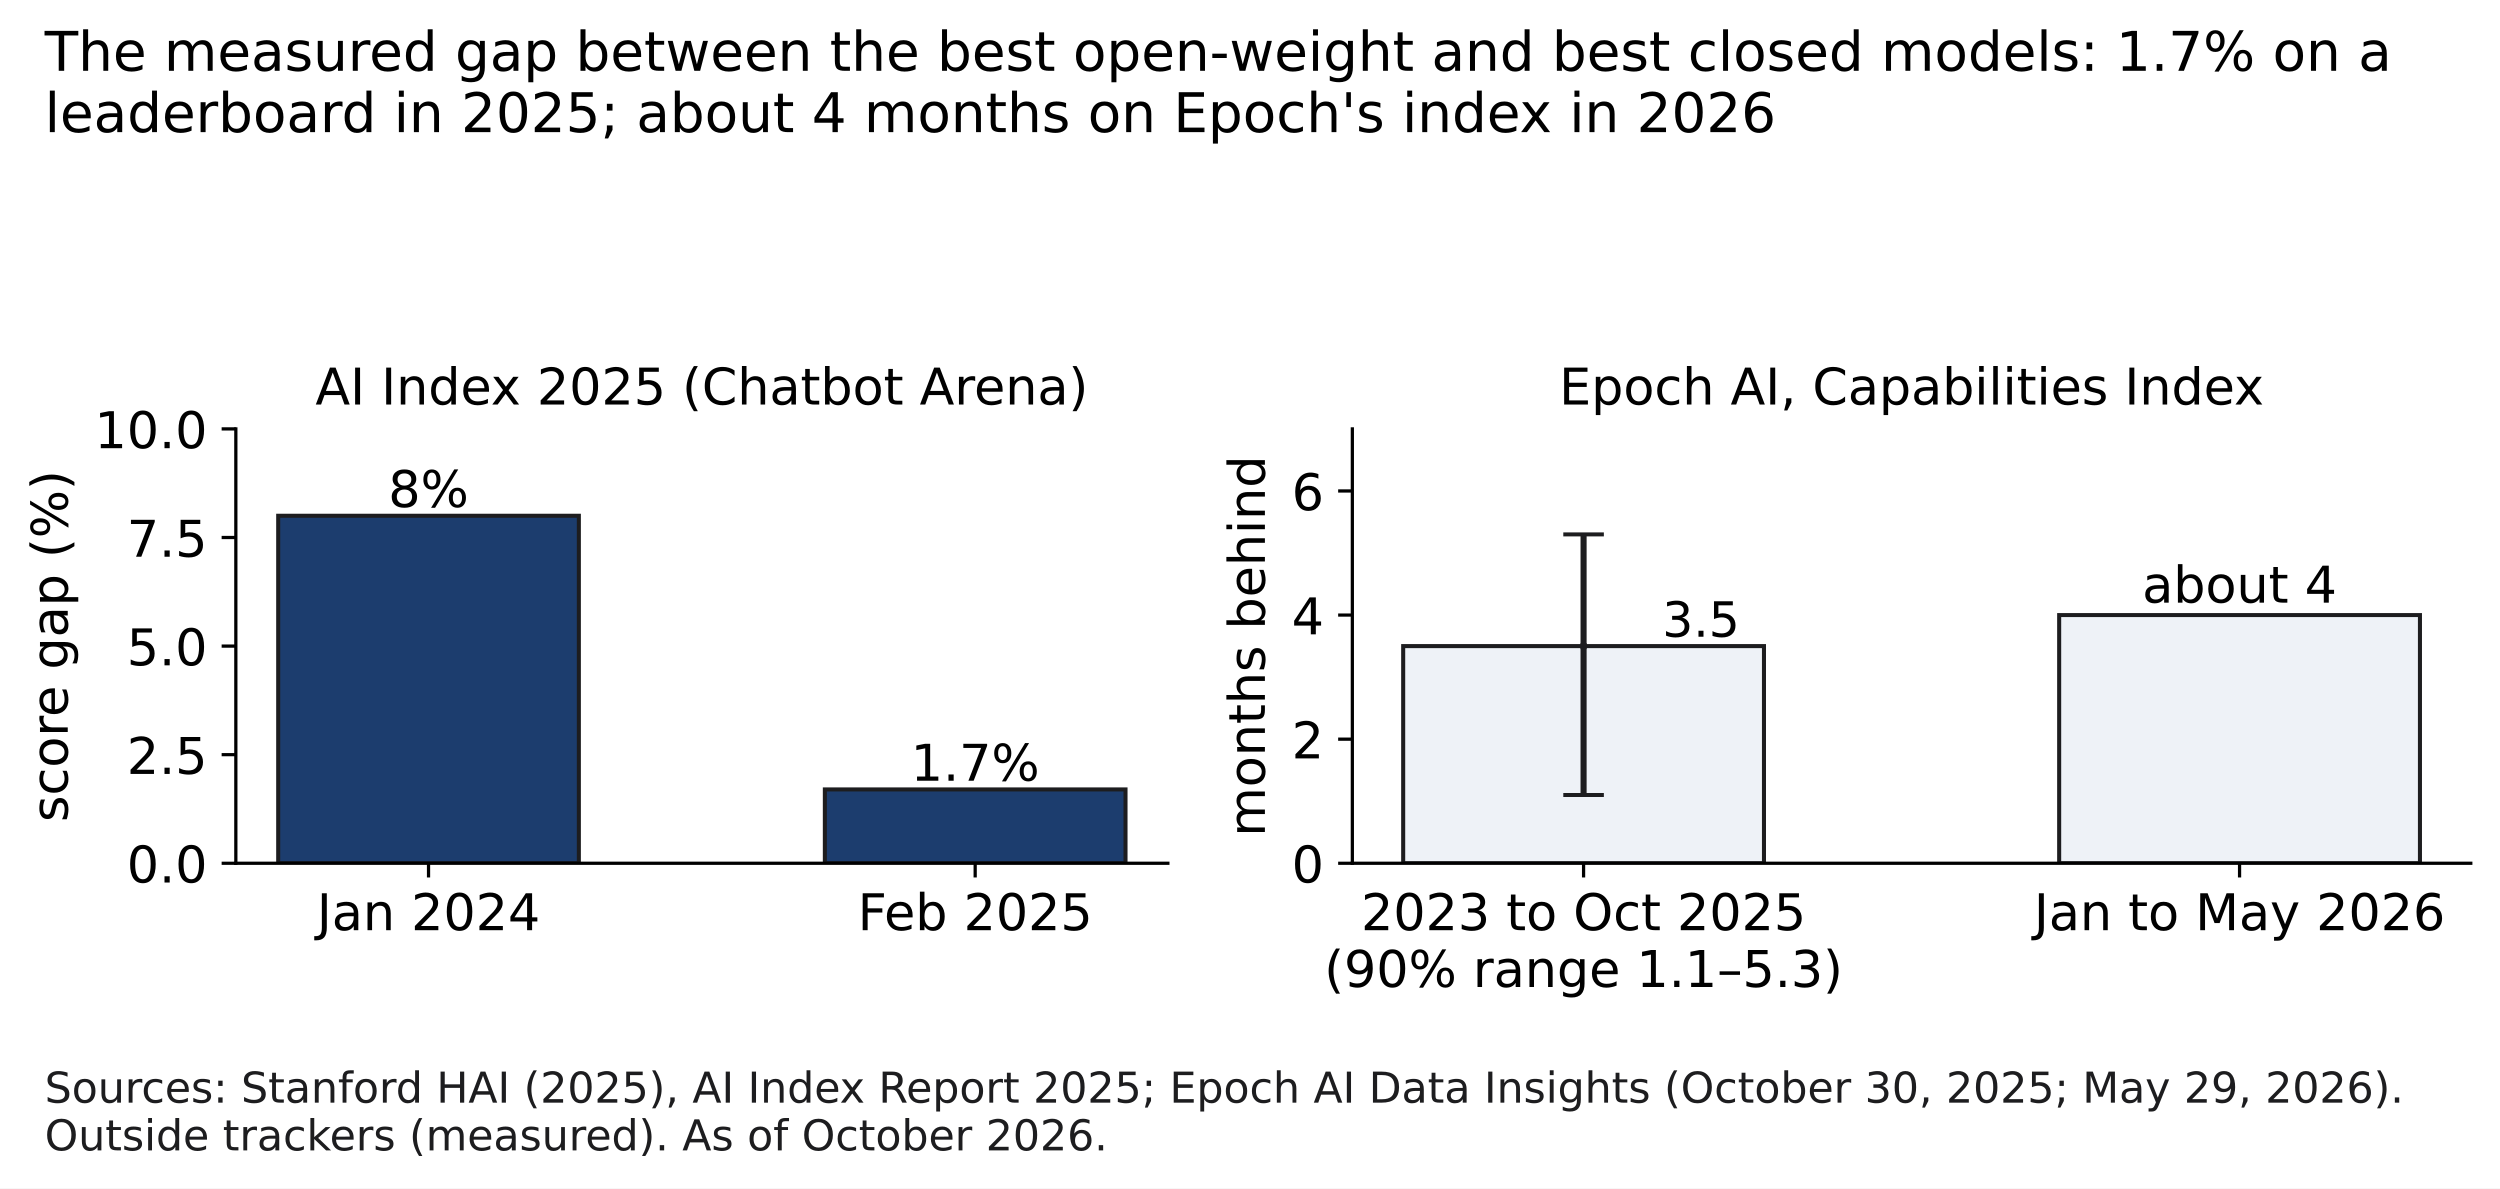
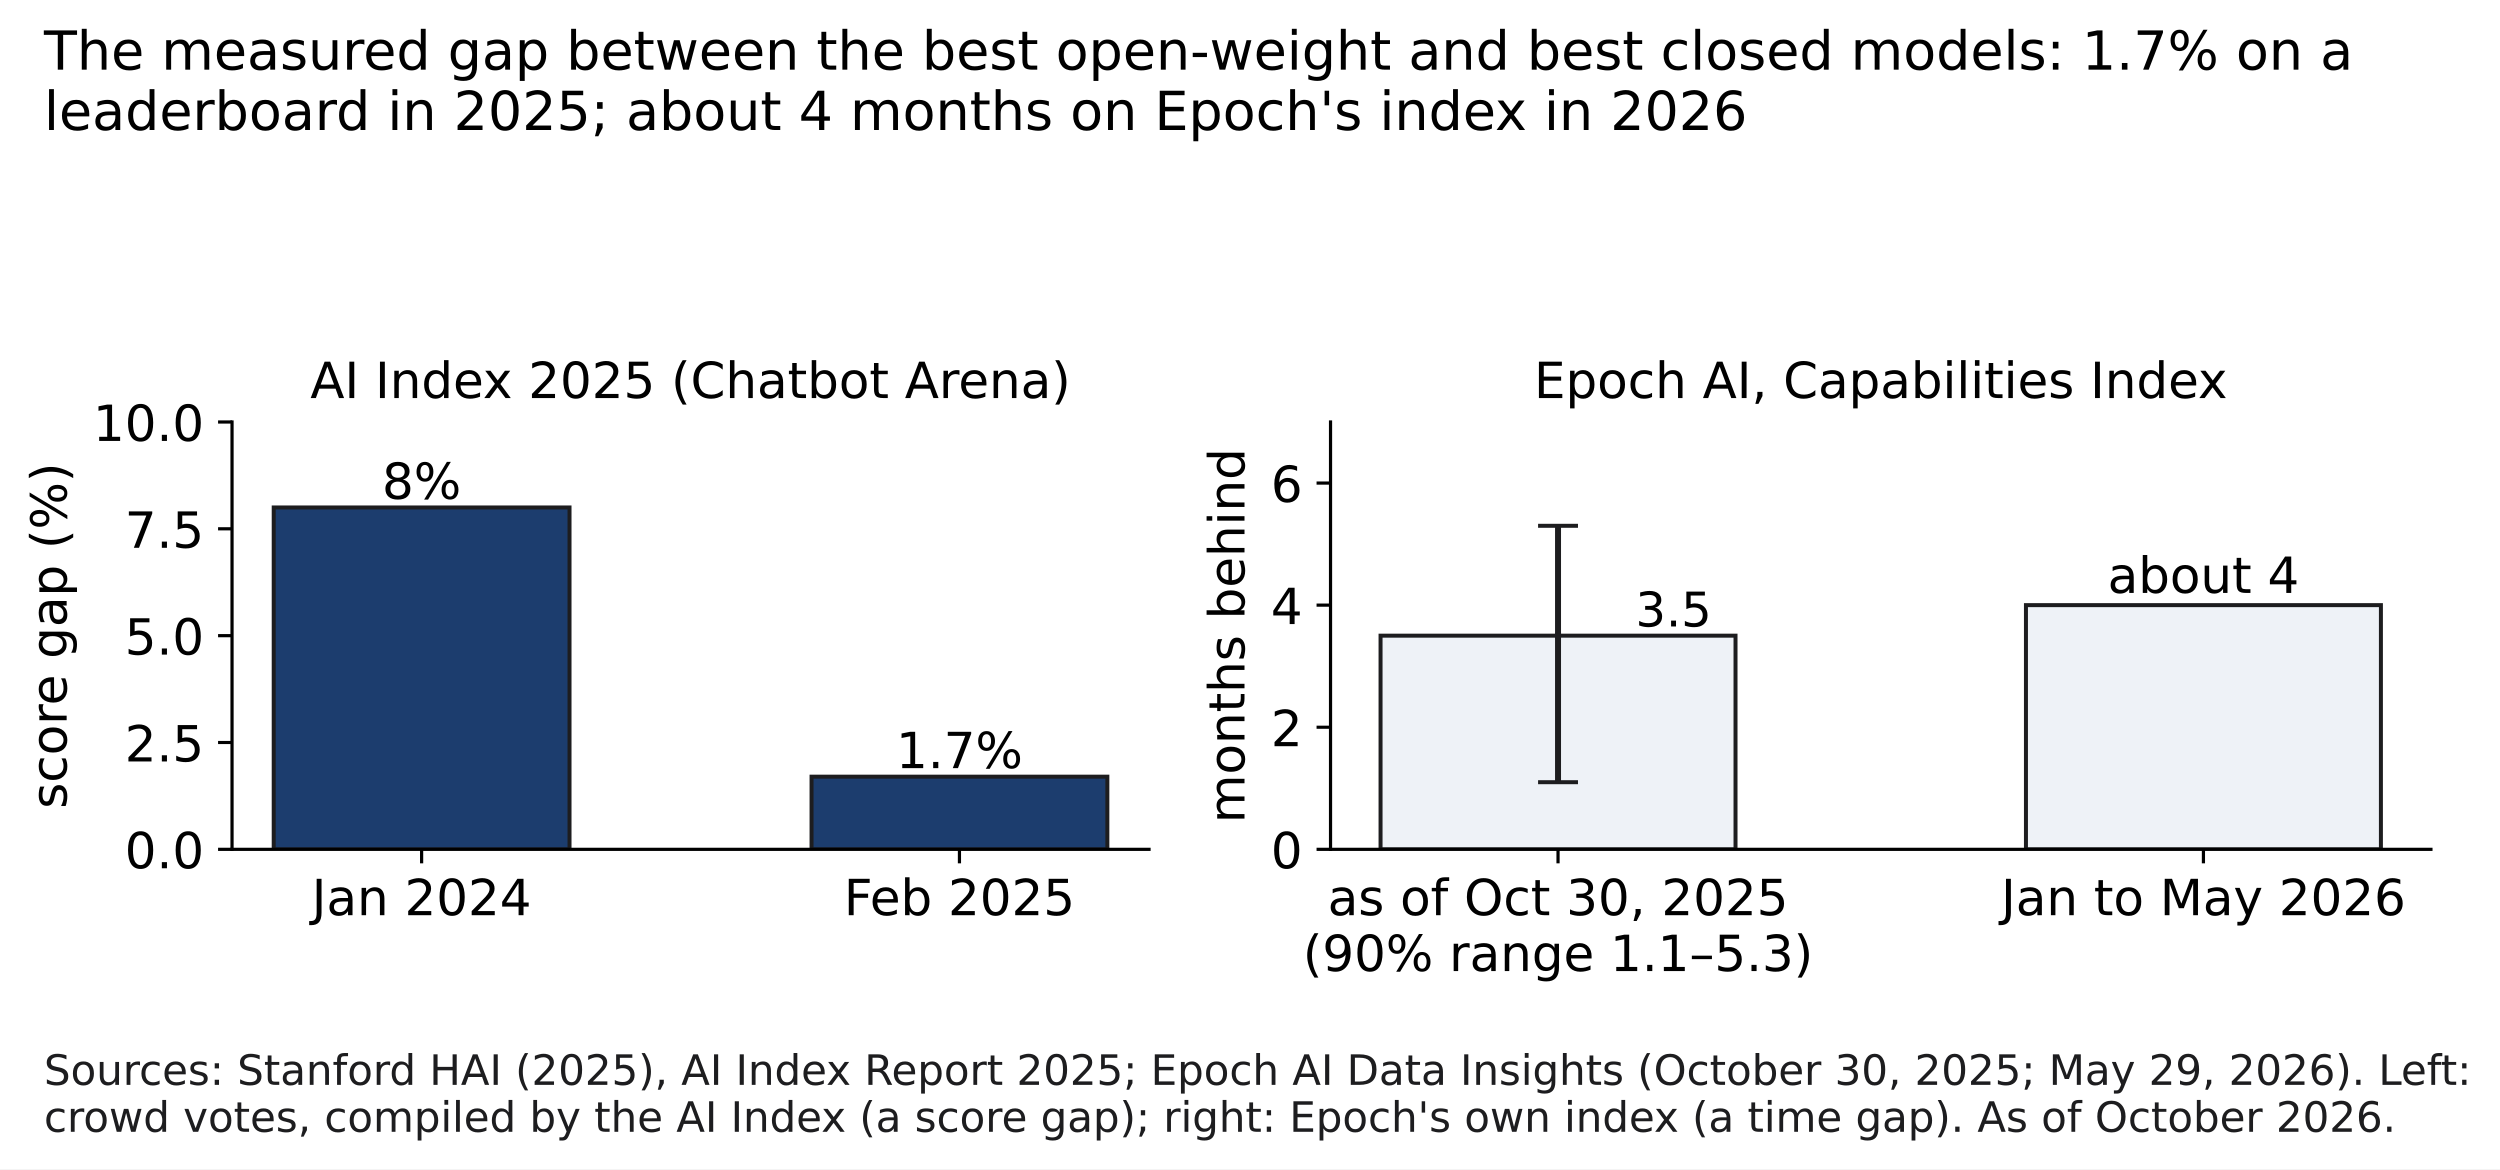
- <svg xmlns="http://www.w3.org/2000/svg" xmlns:xlink="http://www.w3.org/1999/xlink" width="616.211pt" height="292.931pt" viewBox="0 0 616.211 292.931" version="1.1">
+ <svg xmlns="http://www.w3.org/2000/svg" xmlns:xlink="http://www.w3.org/1999/xlink" width="626.314pt" height="292.931pt" viewBox="0 0 626.314 292.931" version="1.1">
  <defs>
    <style type="text/css">*{stroke-linejoin: round; stroke-linecap: butt}</style>
  </defs>
  <g id="figure_1">
    <g id="patch_1">
-       <path d="M 0 292.931  L 616.211 292.931  L 616.211 0  L 0 0  z " style="fill: #ffffff" />
+       <path d="M 0 292.931  L 626.314 292.931  L 626.314 0  L 0 0  z " style="fill: #ffffff" />
    </g>
    <g id="axes_1">
      <g id="patch_2">
        <path d="M 58.13 212.78  L 287.862 212.78  L 287.862 105.72  L 58.13 105.72  z " style="fill: #ffffff" />
      </g>
      <g id="patch_3">
        <path d="M 68.572 212.78  L 142.679 212.78  L 142.679 127.132  L 68.572 127.132  z " clip-path="url(#p2d502a5524)" style="fill: #1c3d6e; stroke: #1d1d1f; stroke-linejoin: miter" />
      </g>
      <g id="patch_4">
        <path d="M 203.313 212.78  L 277.42 212.78  L 277.42 194.58  L 203.313 194.58  z " clip-path="url(#p2d502a5524)" style="fill: #1c3d6e; stroke: #1d1d1f; stroke-linejoin: miter" />
      </g>
      <g id="matplotlib.axis_1">
        <g id="xtick_1">
          <g id="line2d_1">
            <defs>
              <path id="macf88622d7" d="M 0 0  L 0 3.5  " style="stroke: #000000; stroke-width: 0.8" />
            </defs>
            <g>
              <use xlink:href="#macf88622d7" x="105.626" y="212.78" style="stroke: #000000; stroke-width: 0.8" />
            </g>
          </g>
          <g id="text_1">
            <text style="font: 12.5px 'DejaVu Sans', 'Bitstream Vera Sans', 'Computer Modern Sans Serif', 'Lucida Grande', 'Verdana', 'Geneva', 'Lucid', 'Arial', 'Helvetica', 'Avant Garde', sans-serif; text-anchor: middle" x="105.626" y="229.278" transform="rotate(-0 105.6257 229.278)">Jan 2024</text>
          </g>
        </g>
        <g id="xtick_2">
          <g id="line2d_2">
            <g>
              <use xlink:href="#macf88622d7" x="240.366" y="212.78" style="stroke: #000000; stroke-width: 0.8" />
            </g>
          </g>
          <g id="text_2">
            <text style="font: 12.5px 'DejaVu Sans', 'Bitstream Vera Sans', 'Computer Modern Sans Serif', 'Lucida Grande', 'Verdana', 'Geneva', 'Lucid', 'Arial', 'Helvetica', 'Avant Garde', sans-serif; text-anchor: middle" x="240.366" y="229.278" transform="rotate(-0 240.3661 229.278)">Feb 2025</text>
          </g>
        </g>
      </g>
      <g id="matplotlib.axis_2">
        <g id="ytick_1">
          <g id="line2d_3">
            <defs>
              <path id="m16c6811a0e" d="M 0 0  L -3.5 0  " style="stroke: #000000; stroke-width: 0.8" />
            </defs>
            <g>
              <use xlink:href="#m16c6811a0e" x="58.13" y="212.78" style="stroke: #000000; stroke-width: 0.8" />
            </g>
          </g>
          <g id="text_3">
            <text style="font: 12.5px 'DejaVu Sans', 'Bitstream Vera Sans', 'Computer Modern Sans Serif', 'Lucida Grande', 'Verdana', 'Geneva', 'Lucid', 'Arial', 'Helvetica', 'Avant Garde', sans-serif; text-anchor: end" x="51.13" y="217.529" transform="rotate(-0 51.12969 217.529)">0.0</text>
          </g>
        </g>
        <g id="ytick_2">
          <g id="line2d_4">
            <g>
              <use xlink:href="#m16c6811a0e" x="58.13" y="186.015" style="stroke: #000000; stroke-width: 0.8" />
            </g>
          </g>
          <g id="text_4">
            <text style="font: 12.5px 'DejaVu Sans', 'Bitstream Vera Sans', 'Computer Modern Sans Serif', 'Lucida Grande', 'Verdana', 'Geneva', 'Lucid', 'Arial', 'Helvetica', 'Avant Garde', sans-serif; text-anchor: end" x="51.13" y="190.764" transform="rotate(-0 51.12969 190.764)">2.5</text>
          </g>
        </g>
        <g id="ytick_3">
          <g id="line2d_5">
            <g>
              <use xlink:href="#m16c6811a0e" x="58.13" y="159.25" style="stroke: #000000; stroke-width: 0.8" />
            </g>
          </g>
          <g id="text_5">
            <text style="font: 12.5px 'DejaVu Sans', 'Bitstream Vera Sans', 'Computer Modern Sans Serif', 'Lucida Grande', 'Verdana', 'Geneva', 'Lucid', 'Arial', 'Helvetica', 'Avant Garde', sans-serif; text-anchor: end" x="51.13" y="163.999" transform="rotate(-0 51.12969 163.999)">5.0</text>
          </g>
        </g>
        <g id="ytick_4">
          <g id="line2d_6">
            <g>
              <use xlink:href="#m16c6811a0e" x="58.13" y="132.485" style="stroke: #000000; stroke-width: 0.8" />
            </g>
          </g>
          <g id="text_6">
            <text style="font: 12.5px 'DejaVu Sans', 'Bitstream Vera Sans', 'Computer Modern Sans Serif', 'Lucida Grande', 'Verdana', 'Geneva', 'Lucid', 'Arial', 'Helvetica', 'Avant Garde', sans-serif; text-anchor: end" x="51.13" y="137.234" transform="rotate(-0 51.12969 137.234)">7.5</text>
          </g>
        </g>
        <g id="ytick_5">
          <g id="line2d_7">
            <g>
              <use xlink:href="#m16c6811a0e" x="58.13" y="105.72" style="stroke: #000000; stroke-width: 0.8" />
            </g>
          </g>
          <g id="text_7">
            <text style="font: 12.5px 'DejaVu Sans', 'Bitstream Vera Sans', 'Computer Modern Sans Serif', 'Lucida Grande', 'Verdana', 'Geneva', 'Lucid', 'Arial', 'Helvetica', 'Avant Garde', sans-serif; text-anchor: end" x="51.13" y="110.469" transform="rotate(-0 51.12969 110.469)">10.0</text>
          </g>
        </g>
        <g id="text_8">
          <text style="font: 12.5px 'DejaVu Sans', 'Bitstream Vera Sans', 'Computer Modern Sans Serif', 'Lucida Grande', 'Verdana', 'Geneva', 'Lucid', 'Arial', 'Helvetica', 'Avant Garde', sans-serif; text-anchor: middle" x="16.698" y="159.25" transform="rotate(-90 16.69805 159.25)">score gap (%)</text>
        </g>
      </g>
      <g id="patch_5">
        <path d="M 58.13 212.78  L 58.13 105.72  " style="fill: none; stroke: #000000; stroke-width: 0.8; stroke-linejoin: miter; stroke-linecap: square" />
      </g>
      <g id="patch_6">
        <path d="M 58.13 212.78  L 287.862 212.78  " style="fill: none; stroke: #000000; stroke-width: 0.8; stroke-linejoin: miter; stroke-linecap: square" />
      </g>
      <g id="text_9">
        <text style="font: 12.5px 'DejaVu Sans', 'Bitstream Vera Sans', 'Computer Modern Sans Serif', 'Lucida Grande', 'Verdana', 'Geneva', 'Lucid', 'Arial', 'Helvetica', 'Avant Garde', sans-serif; text-anchor: middle" x="105.626" y="124.991" transform="rotate(-0 105.6257 124.9908)">8%</text>
      </g>
      <g id="text_10">
        <text style="font: 12.5px 'DejaVu Sans', 'Bitstream Vera Sans', 'Computer Modern Sans Serif', 'Lucida Grande', 'Verdana', 'Geneva', 'Lucid', 'Arial', 'Helvetica', 'Avant Garde', sans-serif; text-anchor: middle" x="240.366" y="192.439" transform="rotate(-0 240.3661 192.4386)">1.7%</text>
      </g>
      <g id="text_11">
        <text style="font: 12.5px 'DejaVu Sans', 'Bitstream Vera Sans', 'Computer Modern Sans Serif', 'Lucida Grande', 'Verdana', 'Geneva', 'Lucid', 'Arial', 'Helvetica', 'Avant Garde', sans-serif; text-anchor: middle" x="172.996" y="99.72" transform="rotate(-0 172.9959 99.72)">AI Index 2025 (Chatbot Arena)</text>
      </g>
    </g>
    <g id="axes_2">
      <g id="patch_7">
        <path d="M 333.332 212.78  L 609.011 212.78  L 609.011 105.72  L 333.332 105.72  z " style="fill: #ffffff" />
      </g>
      <g id="patch_8">
        <path d="M 345.863 212.78  L 434.792 212.78  L 434.792 159.25  L 345.863 159.25  z " clip-path="url(#p47919e395b)" style="fill: #eef2f7; stroke: #1d1d1f; stroke-linejoin: miter" />
      </g>
      <g id="patch_9">
        <path d="M 507.552 212.78  L 596.48 212.78  L 596.48 151.603  L 507.552 151.603  z " clip-path="url(#p47919e395b)" style="fill: #eef2f7; stroke: #1d1d1f; stroke-linejoin: miter" />
      </g>
      <g id="matplotlib.axis_3">
        <g id="xtick_3">
          <g id="line2d_8">
            <g>
              <use xlink:href="#macf88622d7" x="390.327" y="212.78" style="stroke: #000000; stroke-width: 0.8" />
            </g>
          </g>
          <g id="text_12">
-             <text style="font: 12.5px 'DejaVu Sans', 'Bitstream Vera Sans', 'Computer Modern Sans Serif', 'Lucida Grande', 'Verdana', 'Geneva', 'Lucid', 'Arial', 'Helvetica', 'Avant Garde', sans-serif" transform="translate(335.4748 229.278)">2023 to Oct 2025</text>
+             <text style="font: 12.5px 'DejaVu Sans', 'Bitstream Vera Sans', 'Computer Modern Sans Serif', 'Lucida Grande', 'Verdana', 'Geneva', 'Lucid', 'Arial', 'Helvetica', 'Avant Garde', sans-serif" transform="translate(332.6193 229.278)">as of Oct 30, 2025</text>
            <text style="font: 12.5px 'DejaVu Sans', 'Bitstream Vera Sans', 'Computer Modern Sans Serif', 'Lucida Grande', 'Verdana', 'Geneva', 'Lucid', 'Arial', 'Helvetica', 'Avant Garde', sans-serif" transform="translate(326.4084 243.2753)">(90% range 1.1–5.3)</text>
          </g>
        </g>
        <g id="xtick_4">
          <g id="line2d_9">
            <g>
              <use xlink:href="#macf88622d7" x="552.016" y="212.78" style="stroke: #000000; stroke-width: 0.8" />
            </g>
          </g>
          <g id="text_13">
            <text style="font: 12.5px 'DejaVu Sans', 'Bitstream Vera Sans', 'Computer Modern Sans Serif', 'Lucida Grande', 'Verdana', 'Geneva', 'Lucid', 'Arial', 'Helvetica', 'Avant Garde', sans-serif; text-anchor: middle" x="552.016" y="229.278" transform="rotate(-0 552.0159 229.278)">Jan to May 2026</text>
          </g>
        </g>
      </g>
      <g id="matplotlib.axis_4">
        <g id="ytick_6">
          <g id="line2d_10">
            <g>
              <use xlink:href="#m16c6811a0e" x="333.332" y="212.78" style="stroke: #000000; stroke-width: 0.8" />
            </g>
          </g>
          <g id="text_14">
            <text style="font: 12.5px 'DejaVu Sans', 'Bitstream Vera Sans', 'Computer Modern Sans Serif', 'Lucida Grande', 'Verdana', 'Geneva', 'Lucid', 'Arial', 'Helvetica', 'Avant Garde', sans-serif; text-anchor: end" x="326.332" y="217.529" transform="rotate(-0 326.3321 217.529)">0</text>
          </g>
        </g>
        <g id="ytick_7">
          <g id="line2d_11">
            <g>
              <use xlink:href="#m16c6811a0e" x="333.332" y="182.191" style="stroke: #000000; stroke-width: 0.8" />
            </g>
          </g>
          <g id="text_15">
            <text style="font: 12.5px 'DejaVu Sans', 'Bitstream Vera Sans', 'Computer Modern Sans Serif', 'Lucida Grande', 'Verdana', 'Geneva', 'Lucid', 'Arial', 'Helvetica', 'Avant Garde', sans-serif; text-anchor: end" x="326.332" y="186.94" transform="rotate(-0 326.3321 186.9405)">2</text>
          </g>
        </g>
        <g id="ytick_8">
          <g id="line2d_12">
            <g>
              <use xlink:href="#m16c6811a0e" x="333.332" y="151.603" style="stroke: #000000; stroke-width: 0.8" />
            </g>
          </g>
          <g id="text_16">
            <text style="font: 12.5px 'DejaVu Sans', 'Bitstream Vera Sans', 'Computer Modern Sans Serif', 'Lucida Grande', 'Verdana', 'Geneva', 'Lucid', 'Arial', 'Helvetica', 'Avant Garde', sans-serif; text-anchor: end" x="326.332" y="156.352" transform="rotate(-0 326.3321 156.3519)">4</text>
          </g>
        </g>
        <g id="ytick_9">
          <g id="line2d_13">
            <g>
              <use xlink:href="#m16c6811a0e" x="333.332" y="121.014" style="stroke: #000000; stroke-width: 0.8" />
            </g>
          </g>
          <g id="text_17">
            <text style="font: 12.5px 'DejaVu Sans', 'Bitstream Vera Sans', 'Computer Modern Sans Serif', 'Lucida Grande', 'Verdana', 'Geneva', 'Lucid', 'Arial', 'Helvetica', 'Avant Garde', sans-serif; text-anchor: end" x="326.332" y="125.763" transform="rotate(-0 326.3321 125.7633)">6</text>
          </g>
        </g>
        <g id="text_18">
          <text style="font: 12.5px 'DejaVu Sans', 'Bitstream Vera Sans', 'Computer Modern Sans Serif', 'Lucida Grande', 'Verdana', 'Geneva', 'Lucid', 'Arial', 'Helvetica', 'Avant Garde', sans-serif; text-anchor: middle" x="311.779" y="159.25" transform="rotate(-90 311.7794 159.25)">months behind</text>
        </g>
      </g>
      <g id="LineCollection_1">
        <path d="M 390.327 195.956  L 390.327 131.72  " clip-path="url(#p47919e395b)" style="fill: none; stroke: #1d1d1f; stroke-width: 1.5" />
      </g>
      <g id="line2d_14">
        <defs>
          <path id="m0dd36222f9" d="M 5 0  L -5 -0  " style="stroke: #1d1d1f" />
        </defs>
        <g clip-path="url(#p47919e395b)">
          <use xlink:href="#m0dd36222f9" x="390.327" y="195.956" style="fill: #1d1d1f; stroke: #1d1d1f" />
        </g>
      </g>
      <g id="line2d_15">
        <g clip-path="url(#p47919e395b)">
          <use xlink:href="#m0dd36222f9" x="390.327" y="131.72" style="fill: #1d1d1f; stroke: #1d1d1f" />
        </g>
      </g>
      <g id="line2d_16">
        <path d="M 390.327 159.25  " clip-path="url(#p47919e395b)" style="fill: none; stroke: #1d1d1f; stroke-width: 1.5; stroke-linecap: square" />
      </g>
      <g id="patch_10">
        <path d="M 333.332 212.78  L 333.332 105.72  " style="fill: none; stroke: #000000; stroke-width: 0.8; stroke-linejoin: miter; stroke-linecap: square" />
      </g>
      <g id="patch_11">
        <path d="M 333.332 212.78  L 609.011 212.78  " style="fill: none; stroke: #000000; stroke-width: 0.8; stroke-linejoin: miter; stroke-linecap: square" />
      </g>
      <g id="text_19">
        <text style="font: 12px 'DejaVu Sans', 'Bitstream Vera Sans', 'Computer Modern Sans Serif', 'Lucida Grande', 'Verdana', 'Geneva', 'Lucid', 'Arial', 'Helvetica', 'Avant Garde', sans-serif; text-anchor: start" x="409.73" y="156.956" transform="rotate(-0 409.73 156.9559)">3.5</text>
      </g>
      <g id="text_20">
        <text style="font: 12.5px 'DejaVu Sans', 'Bitstream Vera Sans', 'Computer Modern Sans Serif', 'Lucida Grande', 'Verdana', 'Geneva', 'Lucid', 'Arial', 'Helvetica', 'Avant Garde', sans-serif; text-anchor: middle" x="552.016" y="148.544" transform="rotate(-0 552.0159 148.544)">about 4</text>
      </g>
      <g id="text_21">
        <text style="font: 12.5px 'DejaVu Sans', 'Bitstream Vera Sans', 'Computer Modern Sans Serif', 'Lucida Grande', 'Verdana', 'Geneva', 'Lucid', 'Arial', 'Helvetica', 'Avant Garde', sans-serif; text-anchor: middle" x="471.172" y="99.72" transform="rotate(-0 471.1716 99.72)">Epoch AI, Capabilities Index</text>
      </g>
    </g>
    <g id="text_22">
      <text style="font: 13.5px 'DejaVu Sans', 'Bitstream Vera Sans', 'Computer Modern Sans Serif', 'Lucida Grande', 'Verdana', 'Geneva', 'Lucid', 'Arial', 'Helvetica', 'Avant Garde', sans-serif" transform="translate(11.02169 17.45789)">The measured gap between the best open-weight and best closed models: 1.7% on a</text>
      <text style="font: 13.5px 'DejaVu Sans', 'Bitstream Vera Sans', 'Computer Modern Sans Serif', 'Lucida Grande', 'Verdana', 'Geneva', 'Lucid', 'Arial', 'Helvetica', 'Avant Garde', sans-serif" transform="translate(11.02169 32.57494)">leaderboard in 2025; about 4 months on Epoch's index in 2026</text>
    </g>
    <g id="text_23">
-       <text style="fill: #1d1d1f; font: 10.5px 'DejaVu Sans', 'Bitstream Vera Sans', 'Computer Modern Sans Serif', 'Lucida Grande', 'Verdana', 'Geneva', 'Lucid', 'Arial', 'Helvetica', 'Avant Garde', sans-serif" transform="translate(11.02169 271.79)">Sources: Stanford HAI (2025), AI Index Report 2025; Epoch AI Data Insights (October 30, 2025; May 29, 2026).</text>
-       <text style="fill: #1d1d1f; font: 10.5px 'DejaVu Sans', 'Bitstream Vera Sans', 'Computer Modern Sans Serif', 'Lucida Grande', 'Verdana', 'Geneva', 'Lucid', 'Arial', 'Helvetica', 'Avant Garde', sans-serif" transform="translate(11.02169 283.5477)">Outside trackers (measured). As of October 2026.</text>
+       <text style="fill: #1d1d1f; font: 10.5px 'DejaVu Sans', 'Bitstream Vera Sans', 'Computer Modern Sans Serif', 'Lucida Grande', 'Verdana', 'Geneva', 'Lucid', 'Arial', 'Helvetica', 'Avant Garde', sans-serif" transform="translate(11.02169 271.79)">Sources: Stanford HAI (2025), AI Index Report 2025; Epoch AI Data Insights (October 30, 2025; May 29, 2026). Left:</text>
+       <text style="fill: #1d1d1f; font: 10.5px 'DejaVu Sans', 'Bitstream Vera Sans', 'Computer Modern Sans Serif', 'Lucida Grande', 'Verdana', 'Geneva', 'Lucid', 'Arial', 'Helvetica', 'Avant Garde', sans-serif" transform="translate(11.02169 283.5477)">crowd votes, compiled by the AI Index (a score gap); right: Epoch's own index (a time gap). As of October 2026.</text>
    </g>
  </g>
  <defs>
    <clipPath id="p2d502a5524">
      <rect x="58.13" y="105.72" width="229.732" height="107.06" />
    </clipPath>
    <clipPath id="p47919e395b">
      <rect x="333.332" y="105.72" width="275.679" height="107.06" />
    </clipPath>
  </defs>
</svg>
